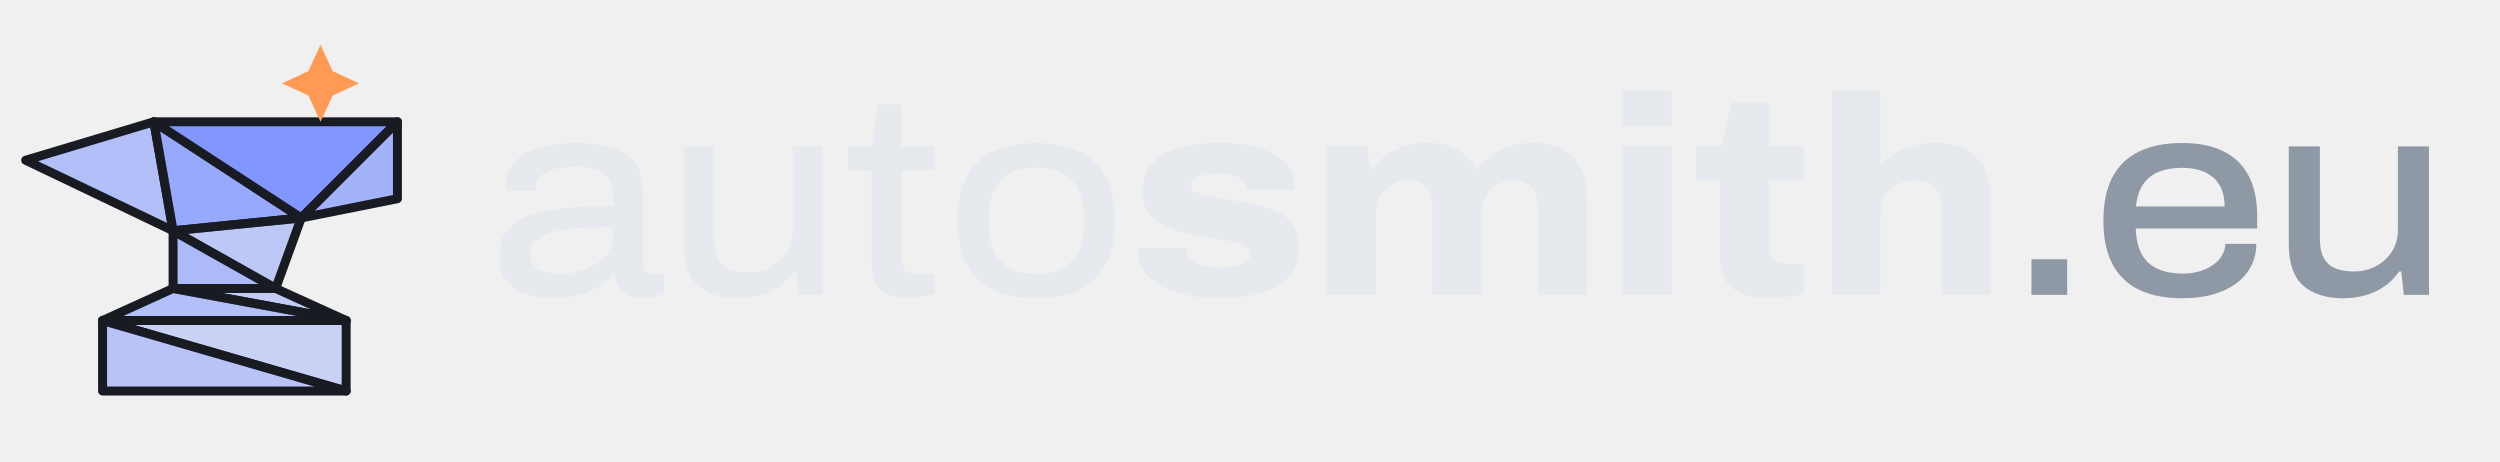
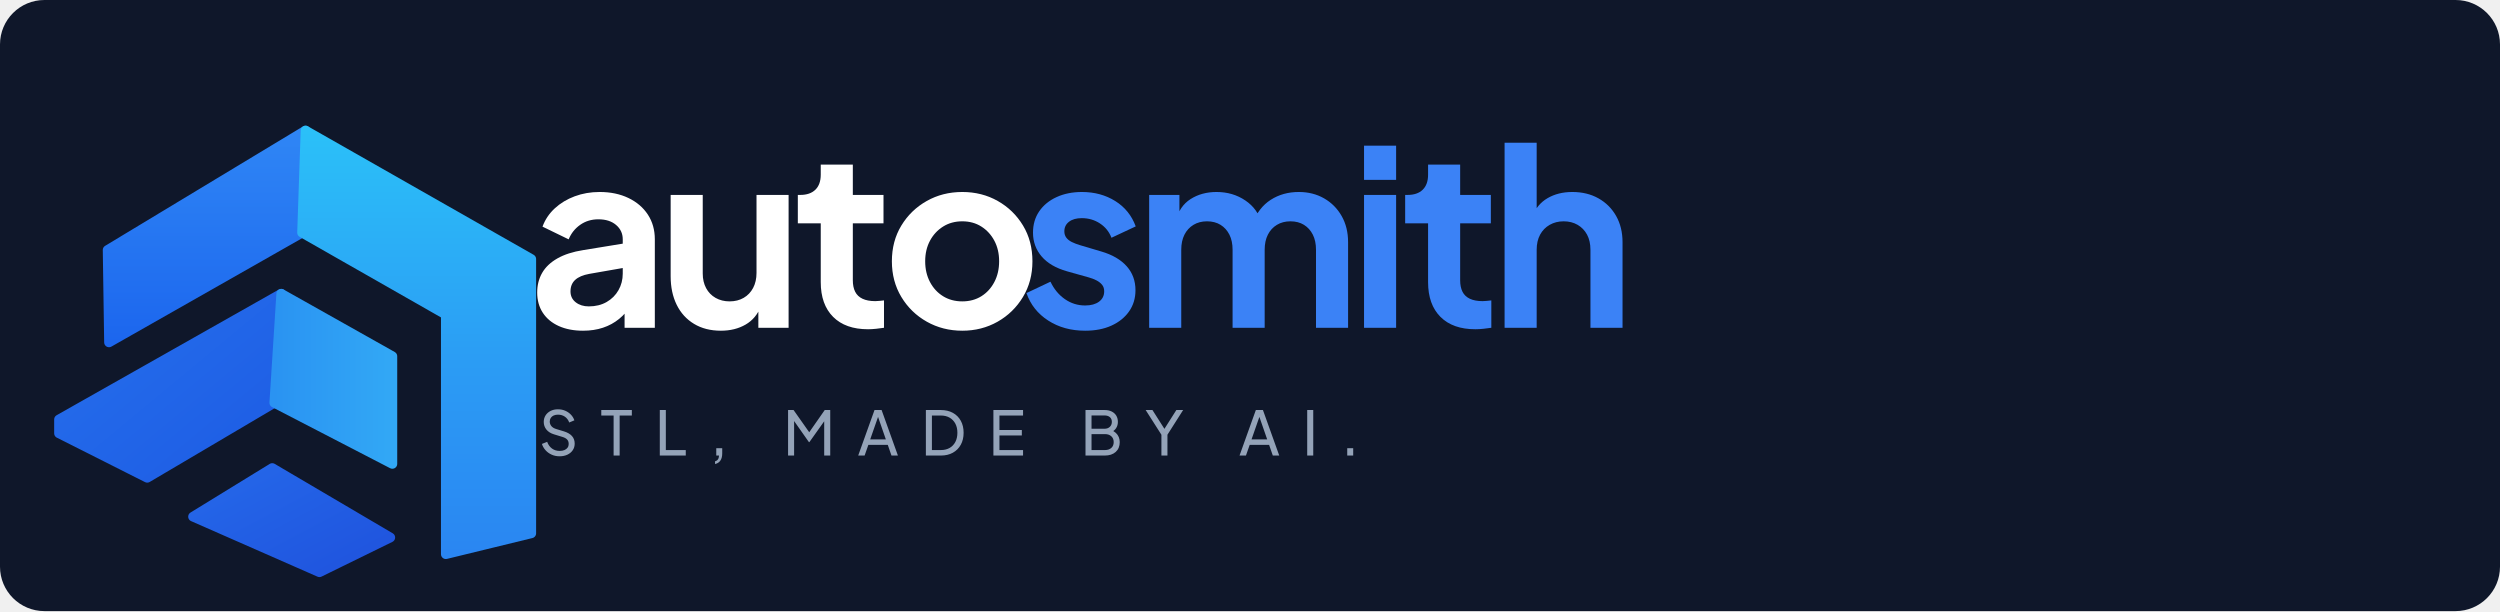
- <svg xmlns="http://www.w3.org/2000/svg" viewBox="0 0 390 72" role="img" aria-label="autosmith.eu">
-   <g transform="translate(2 8) scale(1)" stroke-width="2" stroke-linejoin="round">
-     <g transform="scale(1.0) translate(0 0)">
-       <path d="M2 17 22 11 25 28Z" fill="#8197ff" fill-opacity="0.55" stroke="#181c22" stroke-width="1.4" stroke-linejoin="round" />
-       <path d="M22 11 25 28 45 26Z" fill="#8197ff" fill-opacity="0.8" stroke="#181c22" stroke-width="1.4" stroke-linejoin="round" />
-       <path d="M22 11 60 11 45 26Z" fill="#8197ff" fill-opacity="1" stroke="#181c22" stroke-width="1.4" stroke-linejoin="round" />
-       <path d="M60 11 60 23 45 26Z" fill="#8197ff" fill-opacity="0.7" stroke="#181c22" stroke-width="1.4" stroke-linejoin="round" />
-       <path d="M25 28 45 26 41 37Z" fill="#8197ff" fill-opacity="0.45" stroke="#181c22" stroke-width="1.4" stroke-linejoin="round" />
-       <path d="M25 28 41 37 25 37Z" fill="#8197ff" fill-opacity="0.6" stroke="#181c22" stroke-width="1.4" stroke-linejoin="round" />
-       <path d="M25 37 41 37 52 42Z" fill="#8197ff" fill-opacity="0.4" stroke="#181c22" stroke-width="1.4" stroke-linejoin="round" />
-       <path d="M25 37 52 42 14 42Z" fill="#8197ff" fill-opacity="0.55" stroke="#181c22" stroke-width="1.4" stroke-linejoin="round" />
-       <path d="M14 42 52 42 52 53Z" fill="#8197ff" fill-opacity="0.35" stroke="#181c22" stroke-width="1.4" stroke-linejoin="round" />
-       <path d="M14 42 52 53 14 53Z" fill="#8197ff" fill-opacity="0.5" stroke="#181c22" stroke-width="1.4" stroke-linejoin="round" />
-       <path d="M48 -1 49.9 3.1 54 5 49.9 6.9 48 11 46.1 6.9 42 5 46.1 3.1Z" fill="#ff9a55" />
-     </g>
+ <svg xmlns="http://www.w3.org/2000/svg" viewBox="0 0 900 220" role="img" aria-label="autosmith. STL, made by AI.">
+   <defs>
+     <linearGradient id="ma" x1="0" y1="0" x2="0" y2="1">
+       <stop offset="0" stop-color="#2F86F5" />
+       <stop offset="1" stop-color="#1C66EE" />
+     </linearGradient>
+     <linearGradient id="mb" x1="0" y1="0" x2="0" y2="1">
+       <stop offset="0" stop-color="#2BC0F8" />
+       <stop offset=".55" stop-color="#2B9CF4" />
+       <stop offset="1" stop-color="#2A86F2" />
+     </linearGradient>
+     <linearGradient id="mc" x1="0" y1="0" x2="1" y2="1">
+       <stop offset="0" stop-color="#2670EC" />
+       <stop offset="1" stop-color="#1D5BE4" />
+     </linearGradient>
+     <linearGradient id="md" x1="0" y1="0" x2="1" y2="0">
+       <stop offset="0" stop-color="#2A93F2" />
+       <stop offset="1" stop-color="#32A8F5" />
+     </linearGradient>
+     <linearGradient id="me" x1="0" y1="0" x2="1" y2="1">
+       <stop offset="0" stop-color="#2569EA" />
+       <stop offset="1" stop-color="#1F52DD" />
+     </linearGradient>
+   </defs>
+   <rect width="900" height="220" rx="16" fill="#0F172A" />
+   <g transform="translate(7.5 37) scale(.25)">
+     <path d="M410 40 125 212 127 345 405 187Z" fill="url(#ma)" stroke="url(#ma)" stroke-width="14" stroke-linejoin="round" />
+     <path d="M410 40 735 225 735 620 612 650 612 305 405 187Z" fill="url(#mb)" stroke="url(#mb)" stroke-width="14" stroke-linejoin="round" />
+     <path d="M55 456 375 275 365 432 182 540 55 476Z" fill="url(#mc)" stroke="url(#mc)" stroke-width="14" stroke-linejoin="round" />
+     <path d="M375 275 535 365 535 520 365 432Z" fill="url(#md)" stroke="url(#md)" stroke-width="14" stroke-linejoin="round" />
+     <path d="M248 596 362 526 532 626 430 676Z" fill="url(#me)" stroke="url(#me)" stroke-width="14" stroke-linejoin="round" />
  </g>
-   <g transform="translate(76 46)">
-     <path fill="#e6e9ed" d="M10.3 0.53Q8.74 0.53 7.24 0.22Q5.74 -0.09 4.52 -0.81Q3.31 -1.54 2.6 -2.81Q1.89 -4.09 1.89 -6.03Q1.89 -8.63 3.21 -10.19Q4.54 -11.75 6.94 -12.54Q9.34 -13.33 12.58 -13.59Q15.81 -13.85 19.6 -13.85V-15.65Q19.6 -17.13 19.04 -18.08Q18.48 -19.03 17.17 -19.49Q15.86 -19.95 13.54 -19.95Q11.47 -19.95 10.15 -19.54Q8.83 -19.13 8.21 -18.44Q7.59 -17.75 7.59 -16.89V-16.22H2.99Q2.95 -16.42 2.94 -16.63Q2.93 -16.83 2.93 -17.11Q2.93 -19.19 4.22 -20.66Q5.51 -22.13 7.96 -22.91Q10.4 -23.69 13.86 -23.69Q17.31 -23.69 19.63 -22.89Q21.94 -22.09 23.11 -20.44Q24.29 -18.8 24.29 -16.21V-4.89Q24.29 -4.03 24.66 -3.66Q25.04 -3.28 25.75 -3.28H27.64V-0.17Q27.09 0.05 26.17 0.27Q25.26 0.49 24.17 0.49Q22.7 0.49 21.83 0.02Q20.96 -0.44 20.52 -1.27Q20.09 -2.1 19.93 -3.14H19.62Q18.63 -2 17.19 -1.17Q15.75 -0.34 14.01 0.1Q12.26 0.53 10.3 0.53ZM11.45 -3.28Q12.94 -3.28 14.39 -3.68Q15.84 -4.09 17.01 -4.83Q18.19 -5.57 18.89 -6.63Q19.6 -7.69 19.6 -8.99V-10.59Q15.45 -10.59 12.56 -10.24Q9.67 -9.89 8.18 -8.96Q6.68 -8.03 6.68 -6.28Q6.68 -5.2 7.32 -4.54Q7.97 -3.88 9.06 -3.58Q10.15 -3.28 11.45 -3.28Z M39.15 0.53Q35.15 0.53 32.91 -1.43Q30.66 -3.39 30.66 -7.9V-23.16H35.36V-8.69Q35.36 -7.14 35.75 -6.14Q36.14 -5.14 36.86 -4.57Q37.58 -3.99 38.58 -3.76Q39.58 -3.53 40.78 -3.53Q42.59 -3.53 44.16 -4.34Q45.73 -5.15 46.71 -6.62Q47.69 -8.09 47.69 -10.06V-23.16H52.38V0H48.59L48.21 -3.66H47.86Q46.81 -2.15 45.42 -1.23Q44.03 -0.31 42.43 0.11Q40.84 0.53 39.15 0.53Z M65.58 0.52Q63.52 0.52 62.28 -0.17Q61.03 -0.86 60.48 -2.18Q59.93 -3.5 59.93 -5.38V-19.35H56.31V-23.16H60.03L60.95 -29.72H64.63V-23.16H69.79V-19.35H64.63V-5.97Q64.63 -4.63 65.11 -3.95Q65.59 -3.28 67.09 -3.28H69.79V-0.18Q69.27 0.03 68.53 0.18Q67.78 0.34 67 0.43Q66.22 0.52 65.58 0.52Z M85.65 0.53Q81.69 0.53 78.95 -0.8Q76.2 -2.14 74.78 -4.83Q73.37 -7.53 73.37 -11.59Q73.37 -15.69 74.78 -18.36Q76.2 -21.04 78.95 -22.36Q81.69 -23.69 85.65 -23.69Q89.64 -23.69 92.37 -22.36Q95.1 -21.04 96.52 -18.36Q97.93 -15.69 97.93 -11.59Q97.93 -7.53 96.52 -4.83Q95.1 -2.14 92.37 -0.8Q89.64 0.53 85.65 0.53ZM85.65 -3.28Q88.03 -3.28 89.68 -4.13Q91.33 -4.98 92.19 -6.73Q93.06 -8.49 93.06 -11.16V-12.01Q93.06 -14.72 92.19 -16.45Q91.33 -18.19 89.68 -19.04Q88.03 -19.88 85.65 -19.88Q83.28 -19.88 81.63 -19.04Q79.97 -18.19 79.11 -16.45Q78.25 -14.72 78.25 -12.01V-11.16Q78.25 -8.49 79.11 -6.73Q79.97 -4.98 81.63 -4.13Q83.28 -3.28 85.65 -3.28Z" />
-     <path fill="#e6e9ed" d="M114.03 0.53Q111.59 0.53 109.36 0.08Q107.12 -0.37 105.37 -1.26Q103.62 -2.15 102.6 -3.52Q101.57 -4.88 101.57 -6.74Q101.57 -6.91 101.58 -7.07Q101.59 -7.24 101.63 -7.39H109.19Q109.17 -7.28 109.16 -7.16Q109.16 -7.05 109.16 -6.96Q109.19 -6.02 109.88 -5.42Q110.56 -4.83 111.68 -4.56Q112.79 -4.28 114.09 -4.28Q115.14 -4.28 116.29 -4.43Q117.45 -4.58 118.25 -5.02Q119.05 -5.47 119.05 -6.37Q119.05 -7.32 118.02 -7.77Q117 -8.22 115.29 -8.49Q113.59 -8.76 111.52 -9.11Q109.77 -9.41 108.11 -9.87Q106.46 -10.33 105.13 -11.11Q103.8 -11.89 103.01 -13.13Q102.21 -14.38 102.21 -16.25Q102.21 -18.31 103.16 -19.74Q104.1 -21.17 105.77 -22.05Q107.43 -22.93 109.63 -23.33Q111.84 -23.73 114.36 -23.73Q116.61 -23.73 118.68 -23.34Q120.74 -22.94 122.38 -22.13Q124.01 -21.32 124.96 -20.07Q125.91 -18.81 125.91 -17.11Q125.91 -16.93 125.9 -16.72Q125.89 -16.5 125.86 -16.41H118.35V-16.71Q118.35 -17.45 117.78 -17.94Q117.2 -18.42 116.26 -18.67Q115.33 -18.92 114.21 -18.92Q113.67 -18.92 112.9 -18.85Q112.14 -18.79 111.42 -18.6Q110.7 -18.41 110.23 -18.06Q109.75 -17.71 109.75 -17.11Q109.75 -16.36 110.57 -15.98Q111.4 -15.59 112.75 -15.36Q114.11 -15.13 115.72 -14.86Q117.59 -14.56 119.51 -14.18Q121.43 -13.81 123.04 -13.07Q124.64 -12.34 125.62 -10.99Q126.6 -9.64 126.6 -7.39Q126.6 -5.14 125.64 -3.61Q124.68 -2.07 122.97 -1.17Q121.26 -0.26 118.97 0.13Q116.68 0.53 114.03 0.53Z M131.01 0V-23.2H137.27L137.8 -19.63H138.15Q139.13 -21.03 140.46 -21.94Q141.79 -22.85 143.36 -23.29Q144.93 -23.73 146.55 -23.73Q149.37 -23.73 151.29 -22.72Q153.21 -21.7 154.16 -19.63H154.52Q155.52 -21.03 156.85 -21.94Q158.19 -22.85 159.77 -23.29Q161.35 -23.73 162.98 -23.73Q165.79 -23.73 167.7 -22.75Q169.61 -21.76 170.6 -19.77Q171.58 -17.77 171.58 -14.75V0H163.93V-13.65Q163.93 -14.71 163.67 -15.51Q163.41 -16.31 162.91 -16.83Q162.42 -17.35 161.68 -17.61Q160.95 -17.87 160.04 -17.87Q158.66 -17.87 157.54 -17.22Q156.42 -16.57 155.77 -15.45Q155.12 -14.33 155.12 -12.86V0H147.48V-13.65Q147.48 -14.71 147.22 -15.51Q146.96 -16.31 146.46 -16.83Q145.97 -17.35 145.24 -17.61Q144.5 -17.87 143.58 -17.87Q142.2 -17.87 141.08 -17.22Q139.96 -16.57 139.31 -15.45Q138.66 -14.33 138.66 -12.86V0Z M177.08 -26.36V-31.87H184.73V-26.36ZM177.08 0V-23.2H184.73V0Z M200.14 0.53Q197.57 0.53 195.81 -0.15Q194.06 -0.82 193.17 -2.3Q192.29 -3.79 192.29 -6.19V-17.83H188.53V-23.2H192.56L194.1 -30.05H199.94V-23.2H205.39V-17.83H199.94V-7.82Q199.94 -6.37 200.53 -5.61Q201.12 -4.85 202.82 -4.85H205.39V-0.24Q204.79 -0.04 203.83 0.15Q202.87 0.33 201.88 0.43Q200.89 0.53 200.14 0.53Z M209.73 0V-31.87H217.38V-20.49H217.7Q218.67 -21.6 219.94 -22.31Q221.21 -23.02 222.67 -23.37Q224.13 -23.73 225.64 -23.73Q228.56 -23.73 230.55 -22.73Q232.53 -21.74 233.56 -19.74Q234.58 -17.73 234.58 -14.69V0H226.92V-13.62Q226.92 -14.69 226.63 -15.49Q226.35 -16.29 225.81 -16.82Q225.28 -17.35 224.49 -17.61Q223.69 -17.87 222.66 -17.87Q221.17 -17.87 219.98 -17.22Q218.78 -16.57 218.08 -15.45Q217.38 -14.33 217.38 -12.86V0Z" />
-     <path fill="#8f99a6" d="M240.91 0V-5.55H246.48V0Z M264.43 0.53Q260.49 0.53 257.75 -0.77Q255 -2.07 253.56 -4.76Q252.13 -7.45 252.13 -11.57Q252.13 -15.68 253.54 -18.36Q254.96 -21.04 257.71 -22.37Q260.45 -23.69 264.4 -23.69Q268.29 -23.69 270.9 -22.38Q273.51 -21.06 274.81 -18.53Q276.12 -16 276.12 -12.28V-10.35H257.18Q257.26 -7.88 258.13 -6.31Q259.01 -4.75 260.64 -4.04Q262.26 -3.32 264.56 -3.32Q265.87 -3.32 267.04 -3.65Q268.2 -3.98 269.1 -4.58Q270.01 -5.18 270.56 -6.04Q271.11 -6.9 271.17 -7.96H275.99Q275.98 -6.12 275.21 -4.56Q274.44 -3.01 272.96 -1.87Q271.48 -0.74 269.33 -0.1Q267.18 0.53 264.43 0.53ZM257.21 -13.79H271.04Q271.04 -15.45 270.52 -16.6Q270 -17.74 269.09 -18.46Q268.18 -19.18 266.97 -19.5Q265.77 -19.82 264.37 -19.82Q262.27 -19.82 260.72 -19.18Q259.17 -18.53 258.29 -17.19Q257.41 -15.85 257.21 -13.79Z M289.56 0.53Q285.55 0.53 283.3 -1.44Q281.05 -3.41 281.05 -7.94V-23.16H285.9V-8.76Q285.9 -7.24 286.28 -6.25Q286.67 -5.27 287.38 -4.69Q288.09 -4.12 289.08 -3.89Q290.07 -3.65 291.26 -3.65Q293.05 -3.65 294.6 -4.45Q296.15 -5.25 297.11 -6.71Q298.07 -8.16 298.07 -10.09V-23.16H302.92V0H298.99L298.6 -3.64H298.26Q297.21 -2.15 295.83 -1.23Q294.44 -0.32 292.85 0.11Q291.25 0.53 289.56 0.53Z" />
-   </g>
+   <path fill="#FFFFFF" d="M209.888 119.056Q204.872 119.056 201.154 117.373Q197.436 115.69 195.412 112.599Q193.388 109.508 193.388 105.306Q193.388 101.346 195.17 98.244Q196.952 95.142 200.659 93.03Q204.366 90.918 209.954 90.038L225.596 87.486V96.242L212.132 98.596Q208.744 99.212 207.061 100.763Q205.378 102.314 205.378 104.91Q205.378 107.352 207.259 108.826Q209.14 110.3 211.978 110.3Q215.63 110.3 218.38 108.727Q221.13 107.154 222.659 104.459Q224.188 101.764 224.188 98.508V86.144Q224.188 83.042 221.801 80.996Q219.414 78.95 215.41 78.95Q211.692 78.95 208.865 80.941Q206.038 82.932 204.718 86.166L195.302 81.59Q196.688 77.806 199.713 75.012Q202.738 72.218 206.896 70.667Q211.054 69.116 215.872 69.116Q221.724 69.116 226.223 71.272Q230.722 73.428 233.23 77.256Q235.738 81.084 235.738 86.144V118.0H224.848V109.838L227.334 109.684Q225.442 112.72 222.879 114.81Q220.316 116.9 217.071 117.978Q213.826 119.056 209.888 119.056ZM259.52 119.056Q253.932 119.056 249.851 116.592Q245.77 114.128 243.603 109.717Q241.436 105.306 241.436 99.454V70.172H252.986V98.464Q252.986 101.456 254.196 103.722Q255.406 105.988 257.617 107.242Q259.828 108.496 262.644 108.496Q265.526 108.496 267.715 107.231Q269.904 105.966 271.125 103.656Q272.346 101.346 272.346 98.244V70.172H283.896V118.0H273.006V108.584L273.908 110.256Q272.236 114.634 268.419 116.845Q264.602 119.056 259.52 119.056ZM312.496 118.528Q304.378 118.528 299.923 114.073Q295.468 109.618 295.468 101.566V80.402H287.218V70.172H288.098Q291.618 70.172 293.543 68.291Q295.468 66.41 295.468 62.89V59.26H307.018V70.172H318.062V80.402H307.018V100.906Q307.018 103.348 307.854 105.02Q308.69 106.692 310.505 107.55Q312.32 108.408 315.092 108.408Q315.73 108.408 316.566 108.32Q317.402 108.232 318.238 108.144V118.0Q316.984 118.198 315.4 118.363Q313.816 118.528 312.496 118.528ZM346.42 119.056Q339.402 119.056 333.649 115.811Q327.896 112.566 324.486 106.912Q321.076 101.258 321.076 94.064Q321.076 86.826 324.475 81.216Q327.874 75.606 333.616 72.361Q339.358 69.116 346.42 69.116Q353.482 69.116 359.191 72.35Q364.9 75.584 368.288 81.194Q371.676 86.804 371.676 94.064Q371.676 101.28 368.255 106.934Q364.834 112.588 359.125 115.822Q353.416 119.056 346.42 119.056ZM346.42 108.496Q350.314 108.496 353.284 106.648Q356.254 104.8 357.97 101.522Q359.686 98.244 359.686 94.064Q359.686 89.884 357.97 86.661Q356.254 83.438 353.284 81.557Q350.314 79.676 346.42 79.676Q342.526 79.676 339.523 81.557Q336.52 83.438 334.793 86.661Q333.066 89.884 333.066 94.064Q333.066 98.244 334.793 101.522Q336.52 104.8 339.523 106.648Q342.526 108.496 346.42 108.496Z" />
+   <path fill="#3B82F6" d="M390.644 119.056Q383.01 119.056 377.345 115.393Q371.68 111.73 369.524 105.504L378.17 101.412Q380.062 105.394 383.351 107.682Q386.64 109.97 390.644 109.97Q393.812 109.97 395.66 108.595Q397.508 107.22 397.508 104.866Q397.508 103.458 396.76 102.534Q396.012 101.61 394.758 100.95Q393.504 100.29 391.964 99.872L384.132 97.672Q378.082 95.956 374.98 92.315Q371.878 88.674 371.878 83.746Q371.878 79.346 374.122 76.068Q376.366 72.79 380.37 70.953Q384.374 69.116 389.5 69.116Q396.276 69.116 401.49 72.372Q406.704 75.628 408.86 81.502L400.126 85.594Q398.894 82.36 395.99 80.446Q393.086 78.532 389.434 78.532Q386.53 78.532 384.847 79.83Q383.164 81.128 383.164 83.284Q383.164 84.604 383.868 85.55Q384.572 86.496 385.87 87.134Q387.168 87.772 388.796 88.256L396.496 90.544Q402.414 92.282 405.593 95.835Q408.772 99.388 408.772 104.47Q408.772 108.804 406.484 112.082Q404.196 115.36 400.148 117.208Q396.1 119.056 390.644 119.056ZM413.7 118.0V70.172H424.59V81.194L423.336 79.412Q424.612 74.22 428.605 71.668Q432.598 69.116 437.966 69.116Q443.818 69.116 448.317 72.163Q452.816 75.21 454.136 80.27L450.836 80.556Q453.058 74.77 457.447 71.943Q461.836 69.116 467.578 69.116Q472.66 69.116 476.664 71.404Q480.668 73.692 482.989 77.762Q485.31 81.832 485.31 87.178V118.0H473.76V89.928Q473.76 86.738 472.616 84.472Q471.472 82.206 469.426 80.941Q467.38 79.676 464.542 79.676Q461.792 79.676 459.691 80.941Q457.59 82.206 456.435 84.483Q455.28 86.76 455.28 89.928V118.0H443.73V89.928Q443.73 86.738 442.586 84.472Q441.442 82.206 439.396 80.941Q437.35 79.676 434.512 79.676Q431.74 79.676 429.65 80.941Q427.56 82.206 426.405 84.483Q425.25 86.76 425.25 89.928V118.0ZM491.052 118.0V70.172H502.602V118.0ZM491.052 64.76V52.44H502.602V64.76ZM531.136 118.528Q523.018 118.528 518.563 114.073Q514.108 109.618 514.108 101.566V80.402H505.858V70.172H506.738Q510.258 70.172 512.183 68.291Q514.108 66.41 514.108 62.89V59.26H525.658V70.172H536.702V80.402H525.658V100.906Q525.658 103.348 526.494 105.02Q527.33 106.692 529.145 107.55Q530.96 108.408 533.732 108.408Q534.37 108.408 535.206 108.32Q536.042 108.232 536.878 108.144V118.0Q535.624 118.198 534.04 118.363Q532.456 118.528 531.136 118.528ZM541.652 118.0V51.384H553.202V79.588L551.64 77.916Q553.334 73.538 557.14 71.327Q560.946 69.116 566.028 69.116Q571.374 69.116 575.444 71.404Q579.514 73.692 581.813 77.762Q584.112 81.832 584.112 87.178V118.0H572.562V89.928Q572.562 86.738 571.341 84.472Q570.12 82.206 567.942 80.941Q565.764 79.676 562.904 79.676Q560.11 79.676 557.888 80.941Q555.666 82.206 554.434 84.483Q553.202 86.76 553.202 89.928V118.0Z" />
+   <path fill="#94A3B8" d="M201.447 164.264Q199.891 164.264 198.595 163.678Q197.3 163.093 196.395 162.083Q195.49 161.074 195.089 159.815L196.976 159.055Q197.559 160.645 198.738 161.489Q199.918 162.333 201.502 162.333Q202.47 162.333 203.199 162.023Q203.928 161.712 204.329 161.154Q204.731 160.595 204.731 159.853Q204.731 158.803 204.148 158.206Q203.565 157.609 202.453 157.285L199.44 156.361Q197.647 155.822 196.698 154.636Q195.749 153.451 195.749 151.9Q195.749 150.564 196.406 149.538Q197.064 148.512 198.219 147.929Q199.374 147.346 200.847 147.346Q202.322 147.346 203.518 147.877Q204.714 148.407 205.553 149.298Q206.392 150.19 206.771 151.322L204.923 152.098Q204.411 150.723 203.347 150Q202.283 149.276 200.864 149.276Q199.984 149.276 199.316 149.579Q198.648 149.881 198.279 150.445Q197.911 151.009 197.911 151.768Q197.911 152.67 198.483 153.38Q199.054 154.089 200.232 154.447L202.965 155.277Q204.912 155.865 205.899 156.96Q206.887 158.054 206.887 159.688Q206.887 161.036 206.196 162.064Q205.506 163.093 204.279 163.678Q203.053 164.264 201.447 164.264ZM220.9 164.0V149.59H216.462V147.61H227.462V149.59H223.073V164.0ZM237.527 164.0V147.61H239.7V162.02H246.877V164.0ZM257.415 167.053V166.062Q258.102 165.887 258.457 165.383Q258.812 164.88 258.85 164.0H257.855V161.36H260.0V163.225Q260.0 164.82 259.351 165.79Q258.702 166.761 257.415 167.053ZM283.705 164.0V147.61H285.685L291.839 156.344H290.811L296.905 147.61H298.885V164.0H296.712V150.333L297.482 150.575L291.383 159.16H291.207L285.179 150.575L285.877 150.333V164.0ZM308.95 164.0 314.824 147.61H317.376L323.25 164.0H320.934L319.603 160.161H312.607L311.26 164.0ZM313.273 158.181H318.905L315.786 149.183H316.413ZM333.315 164.0V147.61H338.694Q341.189 147.61 343.033 148.625Q344.876 149.639 345.888 151.479Q346.9 153.319 346.9 155.797Q346.9 158.252 345.888 160.103Q344.876 161.954 343.033 162.977Q341.189 164.0 338.694 164.0ZM335.487 162.02H338.716Q340.534 162.02 341.866 161.256Q343.198 160.491 343.93 159.092Q344.661 157.692 344.661 155.792Q344.661 153.891 343.922 152.503Q343.182 151.114 341.851 150.352Q340.52 149.59 338.716 149.59H335.487ZM357.625 164.0V147.61H368.3V149.59H359.797V154.793H367.86V156.773H359.797V162.02H368.3V164.0ZM390.779 164.0V147.61H397.676Q399.139 147.61 400.209 148.141Q401.278 148.672 401.859 149.631Q402.439 150.591 402.439 151.894Q402.439 153.121 401.82 154.1Q401.201 155.079 399.986 155.624L399.969 154.81Q401.02 155.2 401.716 155.855Q402.411 156.509 402.758 157.351Q403.104 158.192 403.104 159.143Q403.104 161.399 401.655 162.699Q400.206 164.0 397.692 164.0ZM392.951 162.02H397.791Q399.221 162.02 400.077 161.253Q400.932 160.486 400.932 159.16Q400.932 157.845 400.077 157.062Q399.221 156.278 397.791 156.278H392.951ZM392.951 154.347H397.637Q398.825 154.347 399.546 153.657Q400.266 152.967 400.266 151.873Q400.266 150.762 399.546 150.162Q398.825 149.562 397.637 149.562H392.951ZM418.108 164.0V156.504L412.438 147.61H414.88L419.632 155.073H418.757L423.487 147.61H425.929L420.281 156.498V164.0ZM446.23 164.0 452.104 147.61H454.656L460.53 164.0H458.214L456.883 160.161H449.887L448.54 164.0ZM450.553 158.181H456.185L453.066 149.183H453.693ZM470.595 164.0V147.61H472.767V164.0ZM485.005 164.0V161.36H487.15V164.0Z" />
</svg>
